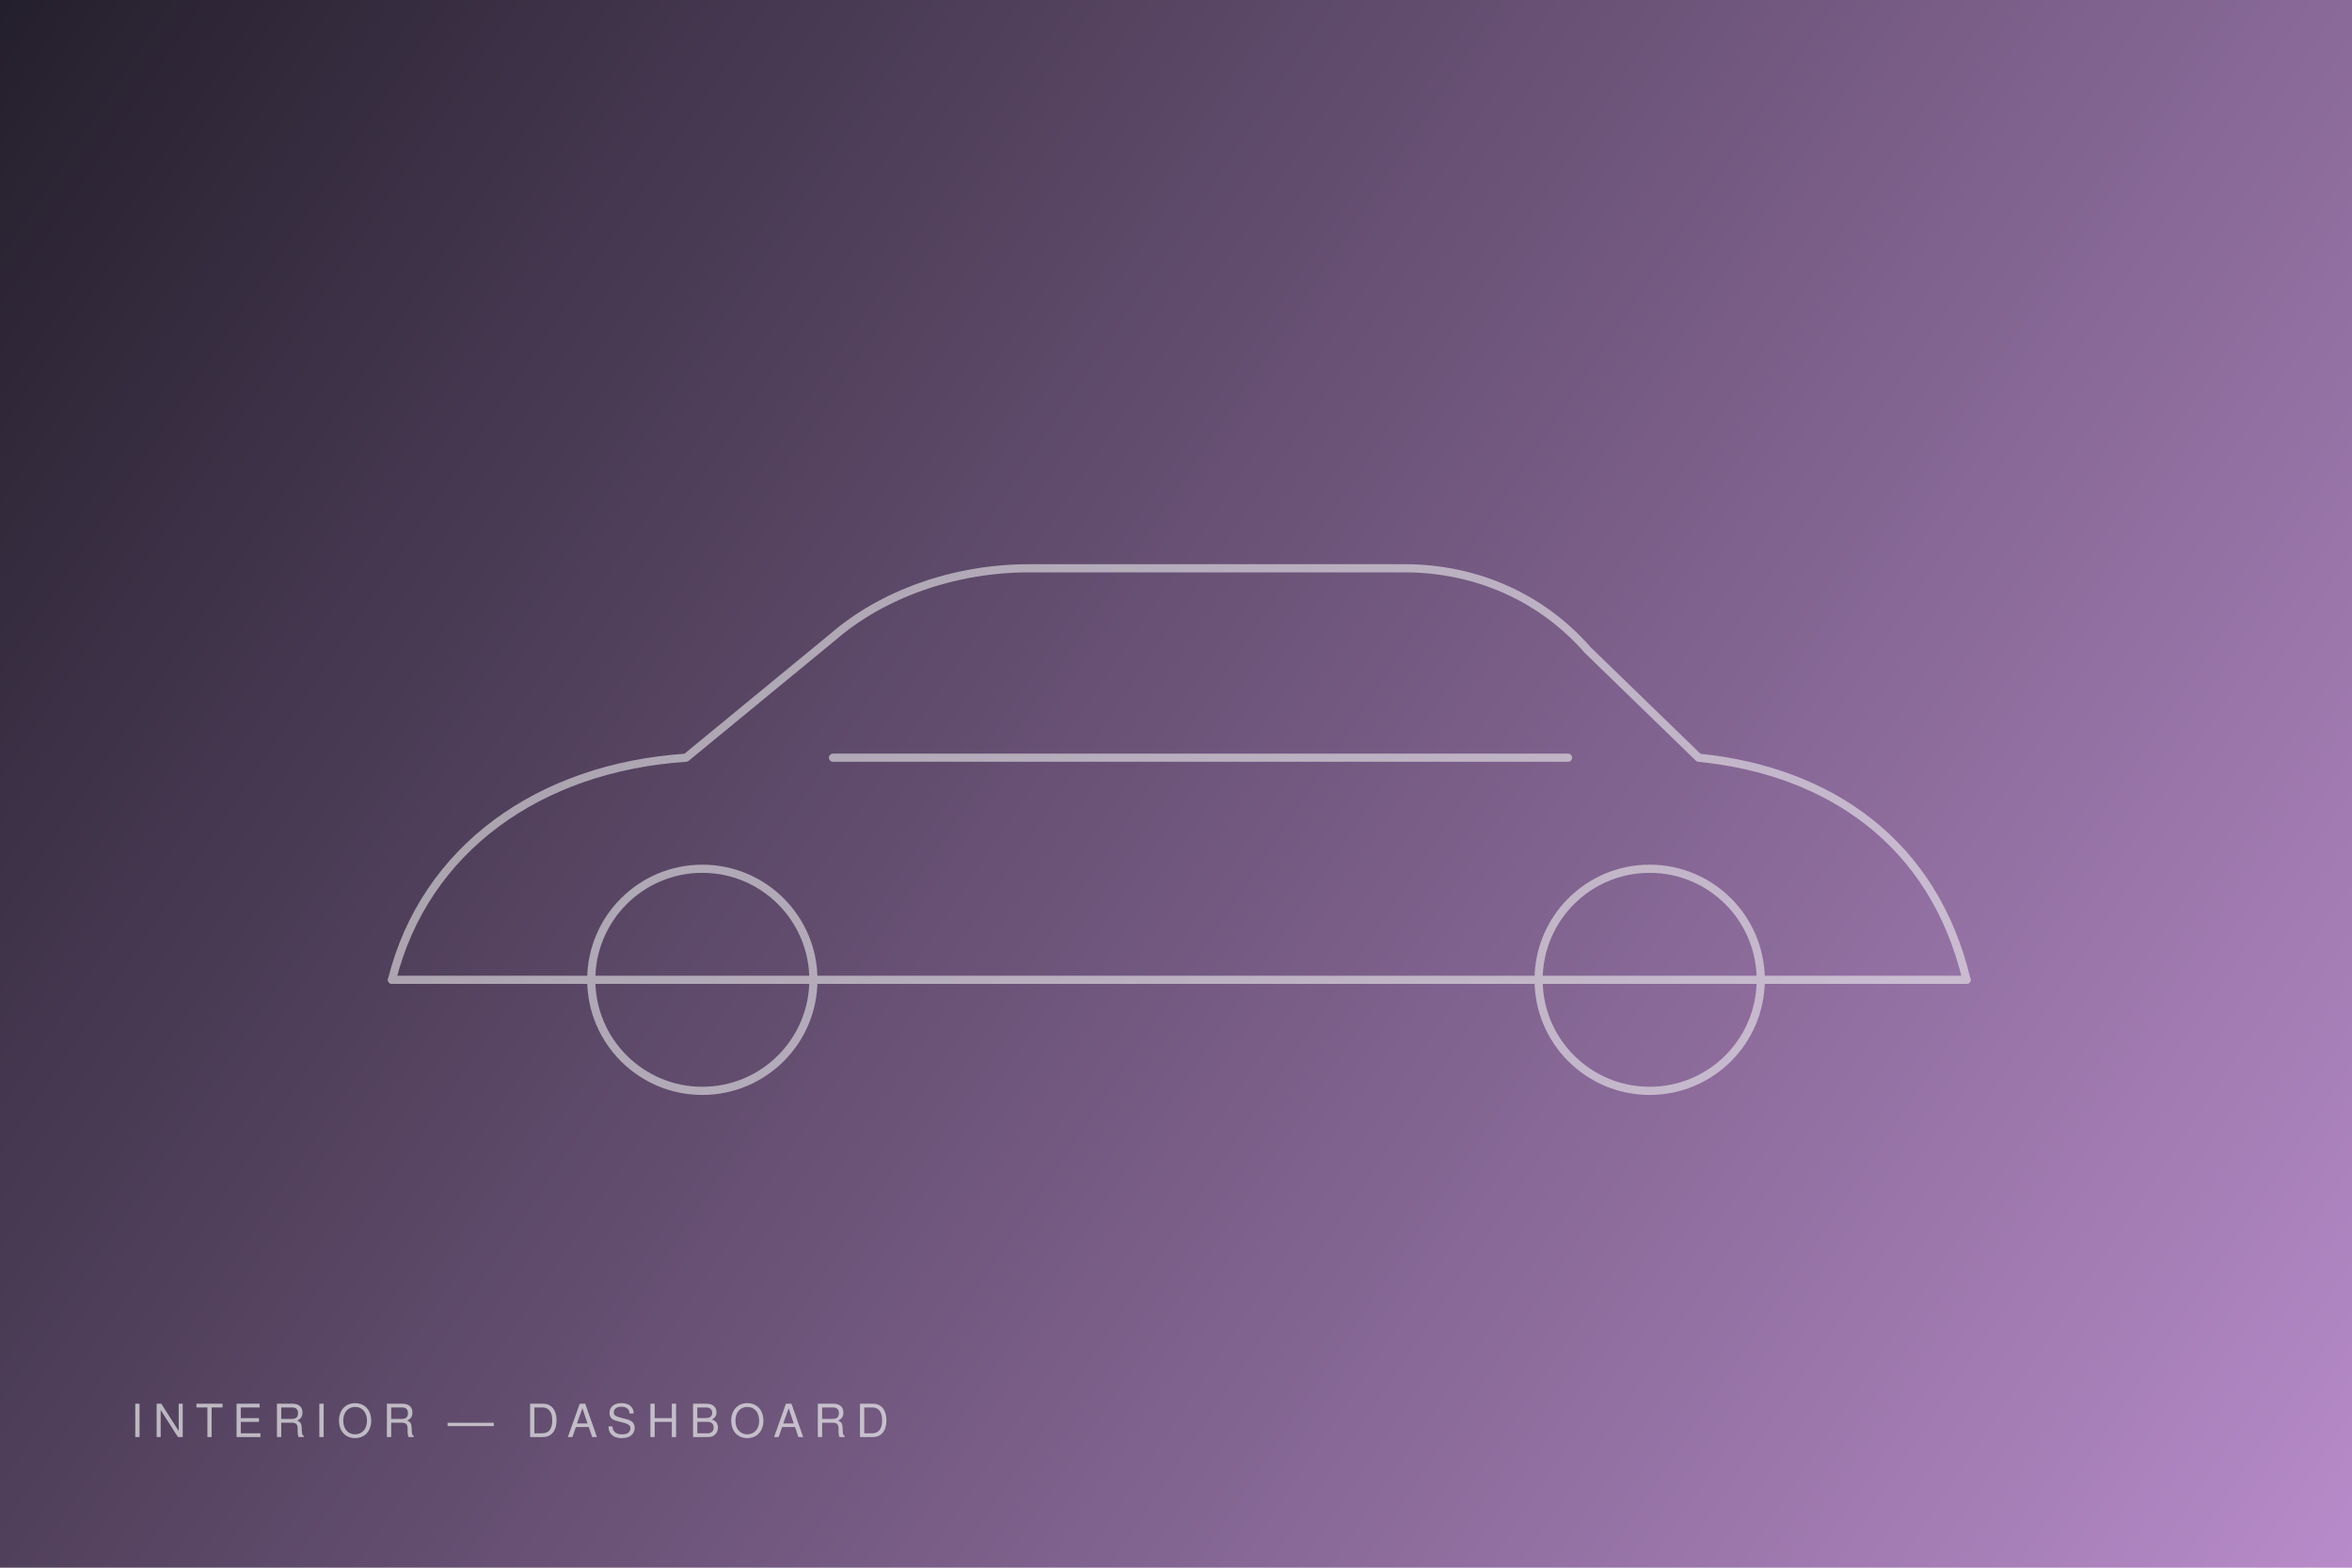
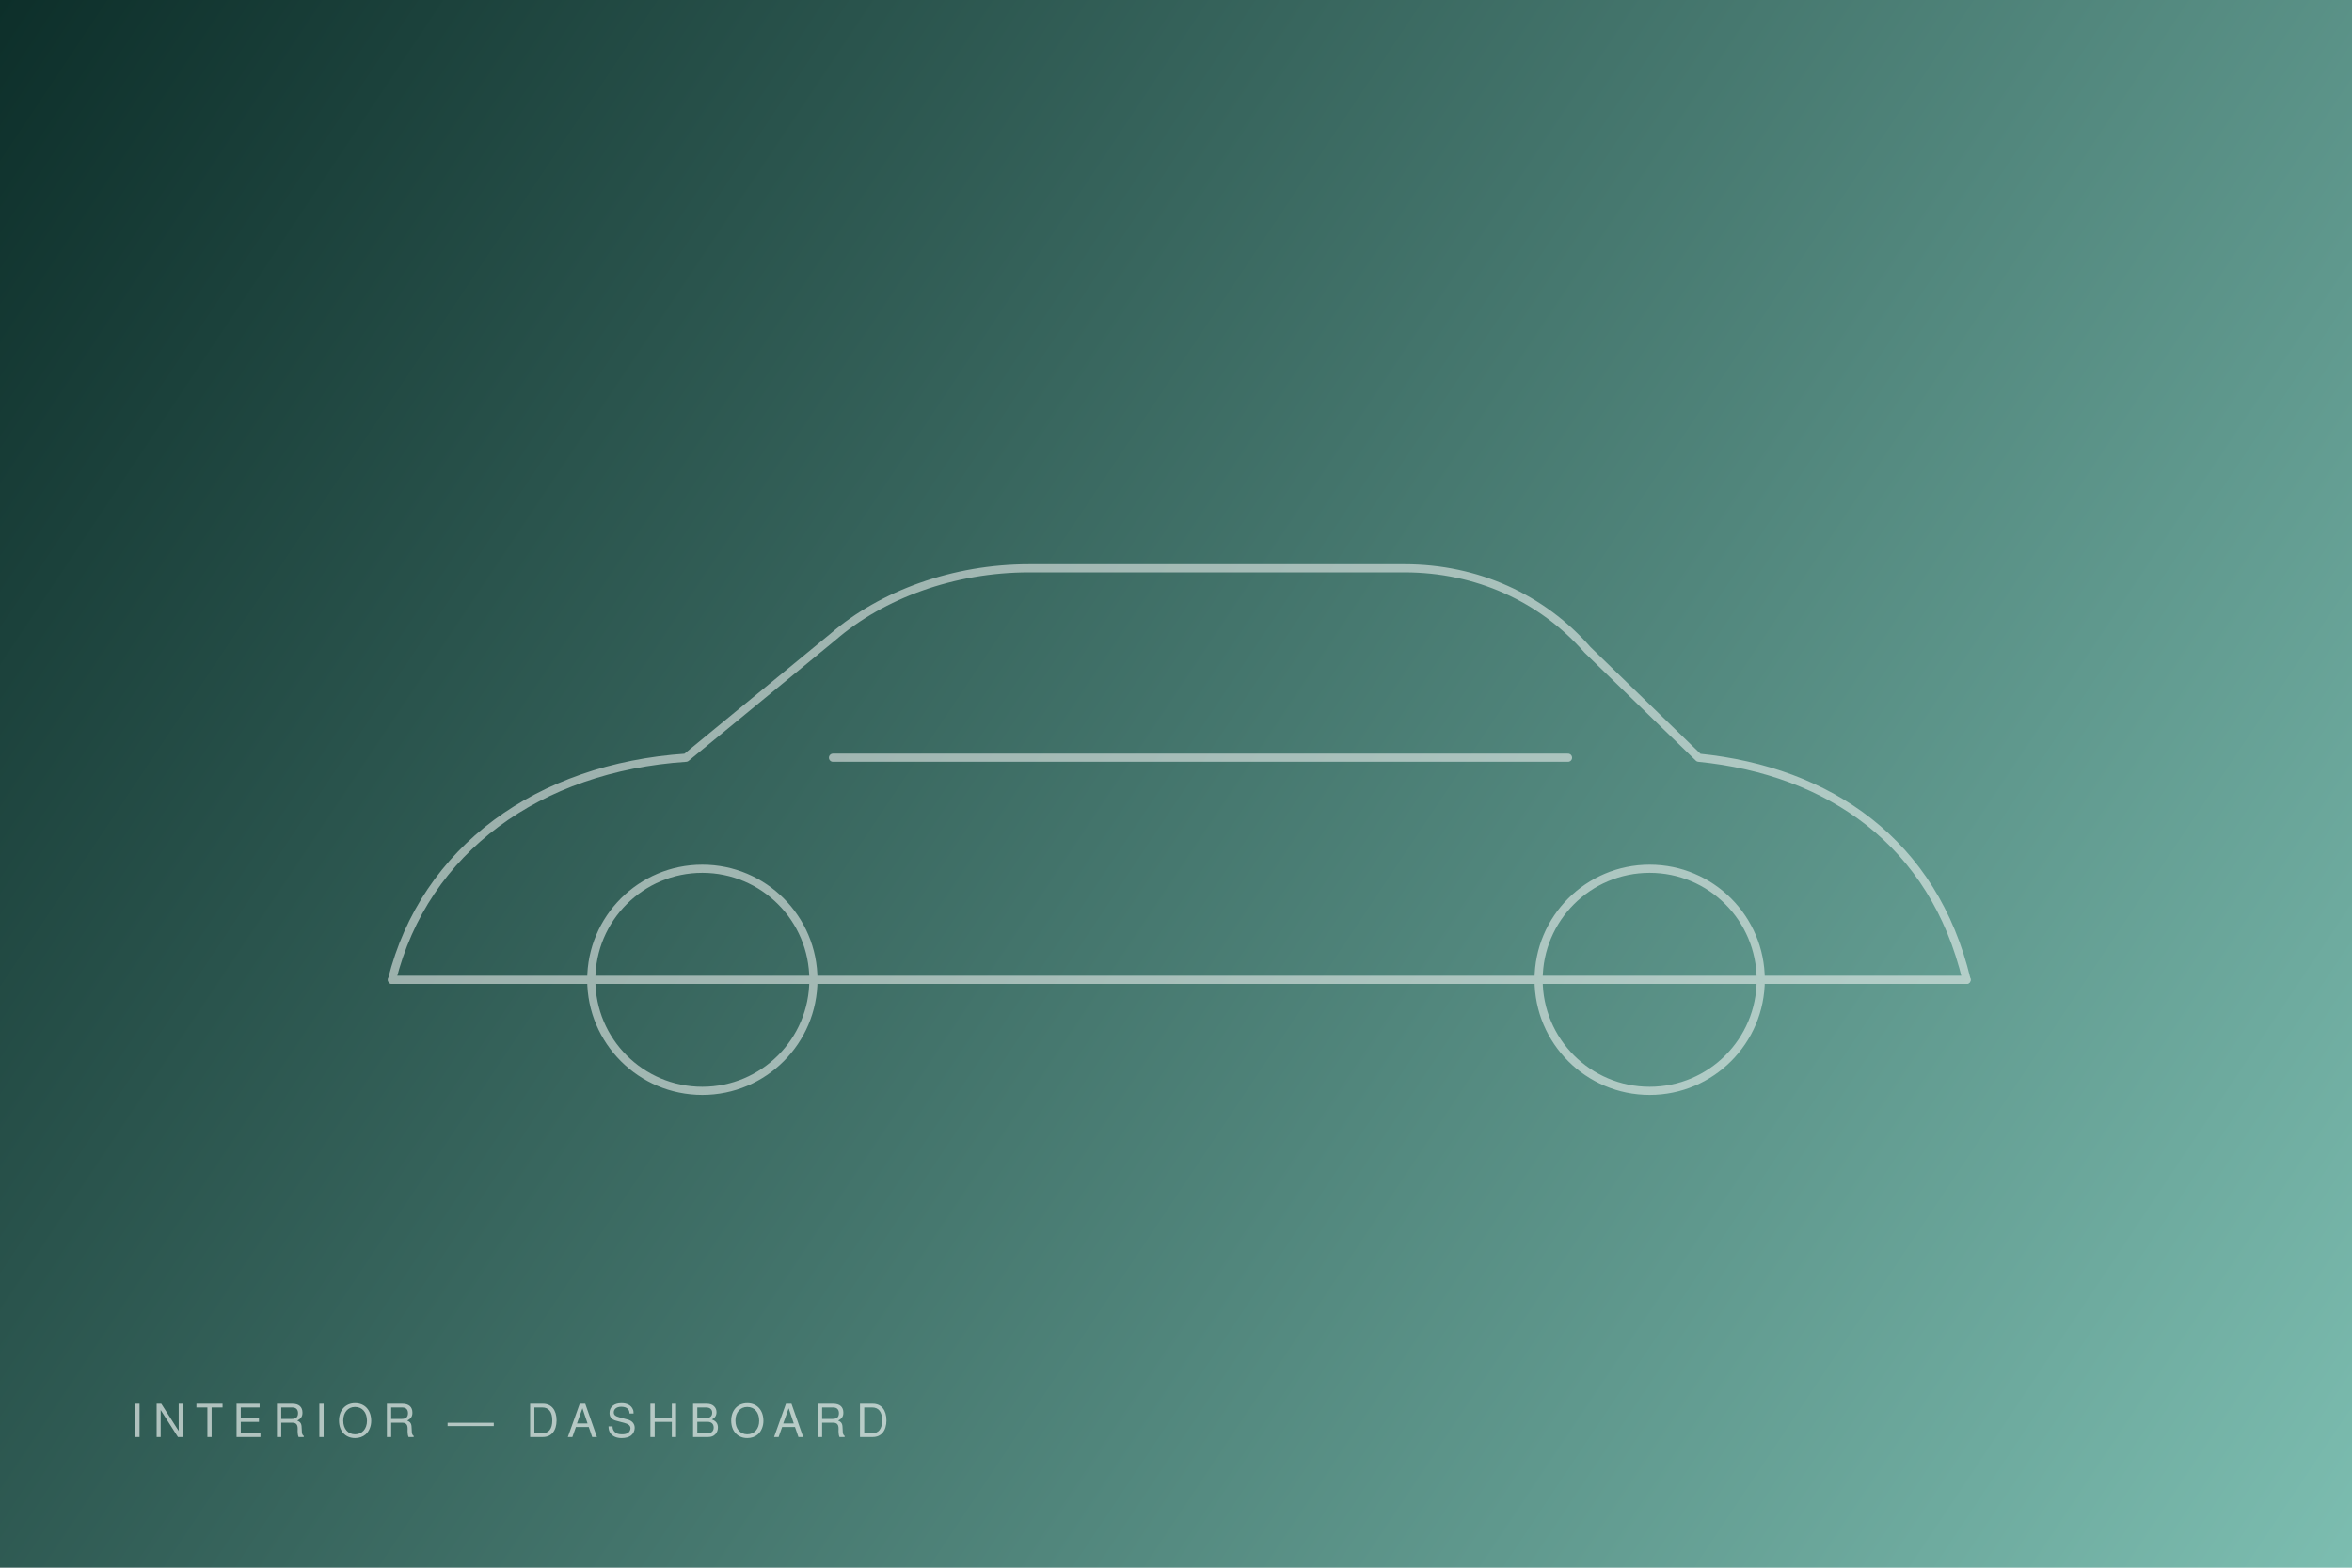
<svg xmlns="http://www.w3.org/2000/svg" width="1200" height="800" viewBox="0 0 720 480">
  <defs>
-     <linearGradient id="g44" x1="0" y1="0" x2="720" y2="480" gradientUnits="userSpaceOnUse">
-       <stop offset="0" stop-color="#241f2c" />
-       <stop offset="1" stop-color="#b78bc9" />
+     <linearGradient id="g64" x1="0" y1="0" x2="720" y2="480" gradientUnits="userSpaceOnUse">
+       <stop offset="0" stop-color="#0d2f2a" />
+       <stop offset="1" stop-color="#7cbdb0" />
    </linearGradient>
  </defs>
-   <rect width="720" height="480" fill="url(#g44)" />
+   <rect width="720" height="480" fill="url(#g64)" />
  <g fill="none" stroke="#f5f7f6" stroke-width="2.5" stroke-linecap="round" stroke-linejoin="round" opacity="0.55">
    <path d="M120 300 C 130 260, 165 235, 210 232 L 255 195 C 270 182, 292 174, 315 174 L 430 174 C 452 174, 472 183, 486 199 L 520 232 C 560 236, 592 258, 602 300" />
    <line x1="120" y1="300" x2="602" y2="300" />
    <circle cx="215" cy="300" r="34" />
    <circle cx="505" cy="300" r="34" />
    <line x1="255" y1="232" x2="480" y2="232" />
  </g>
  <text x="40" y="440" font-family="Helvetica, Arial, sans-serif" font-size="14" letter-spacing="3" fill="#f5f7f6" opacity="0.65">INTERIOR — DASHBOARD</text>
</svg>
